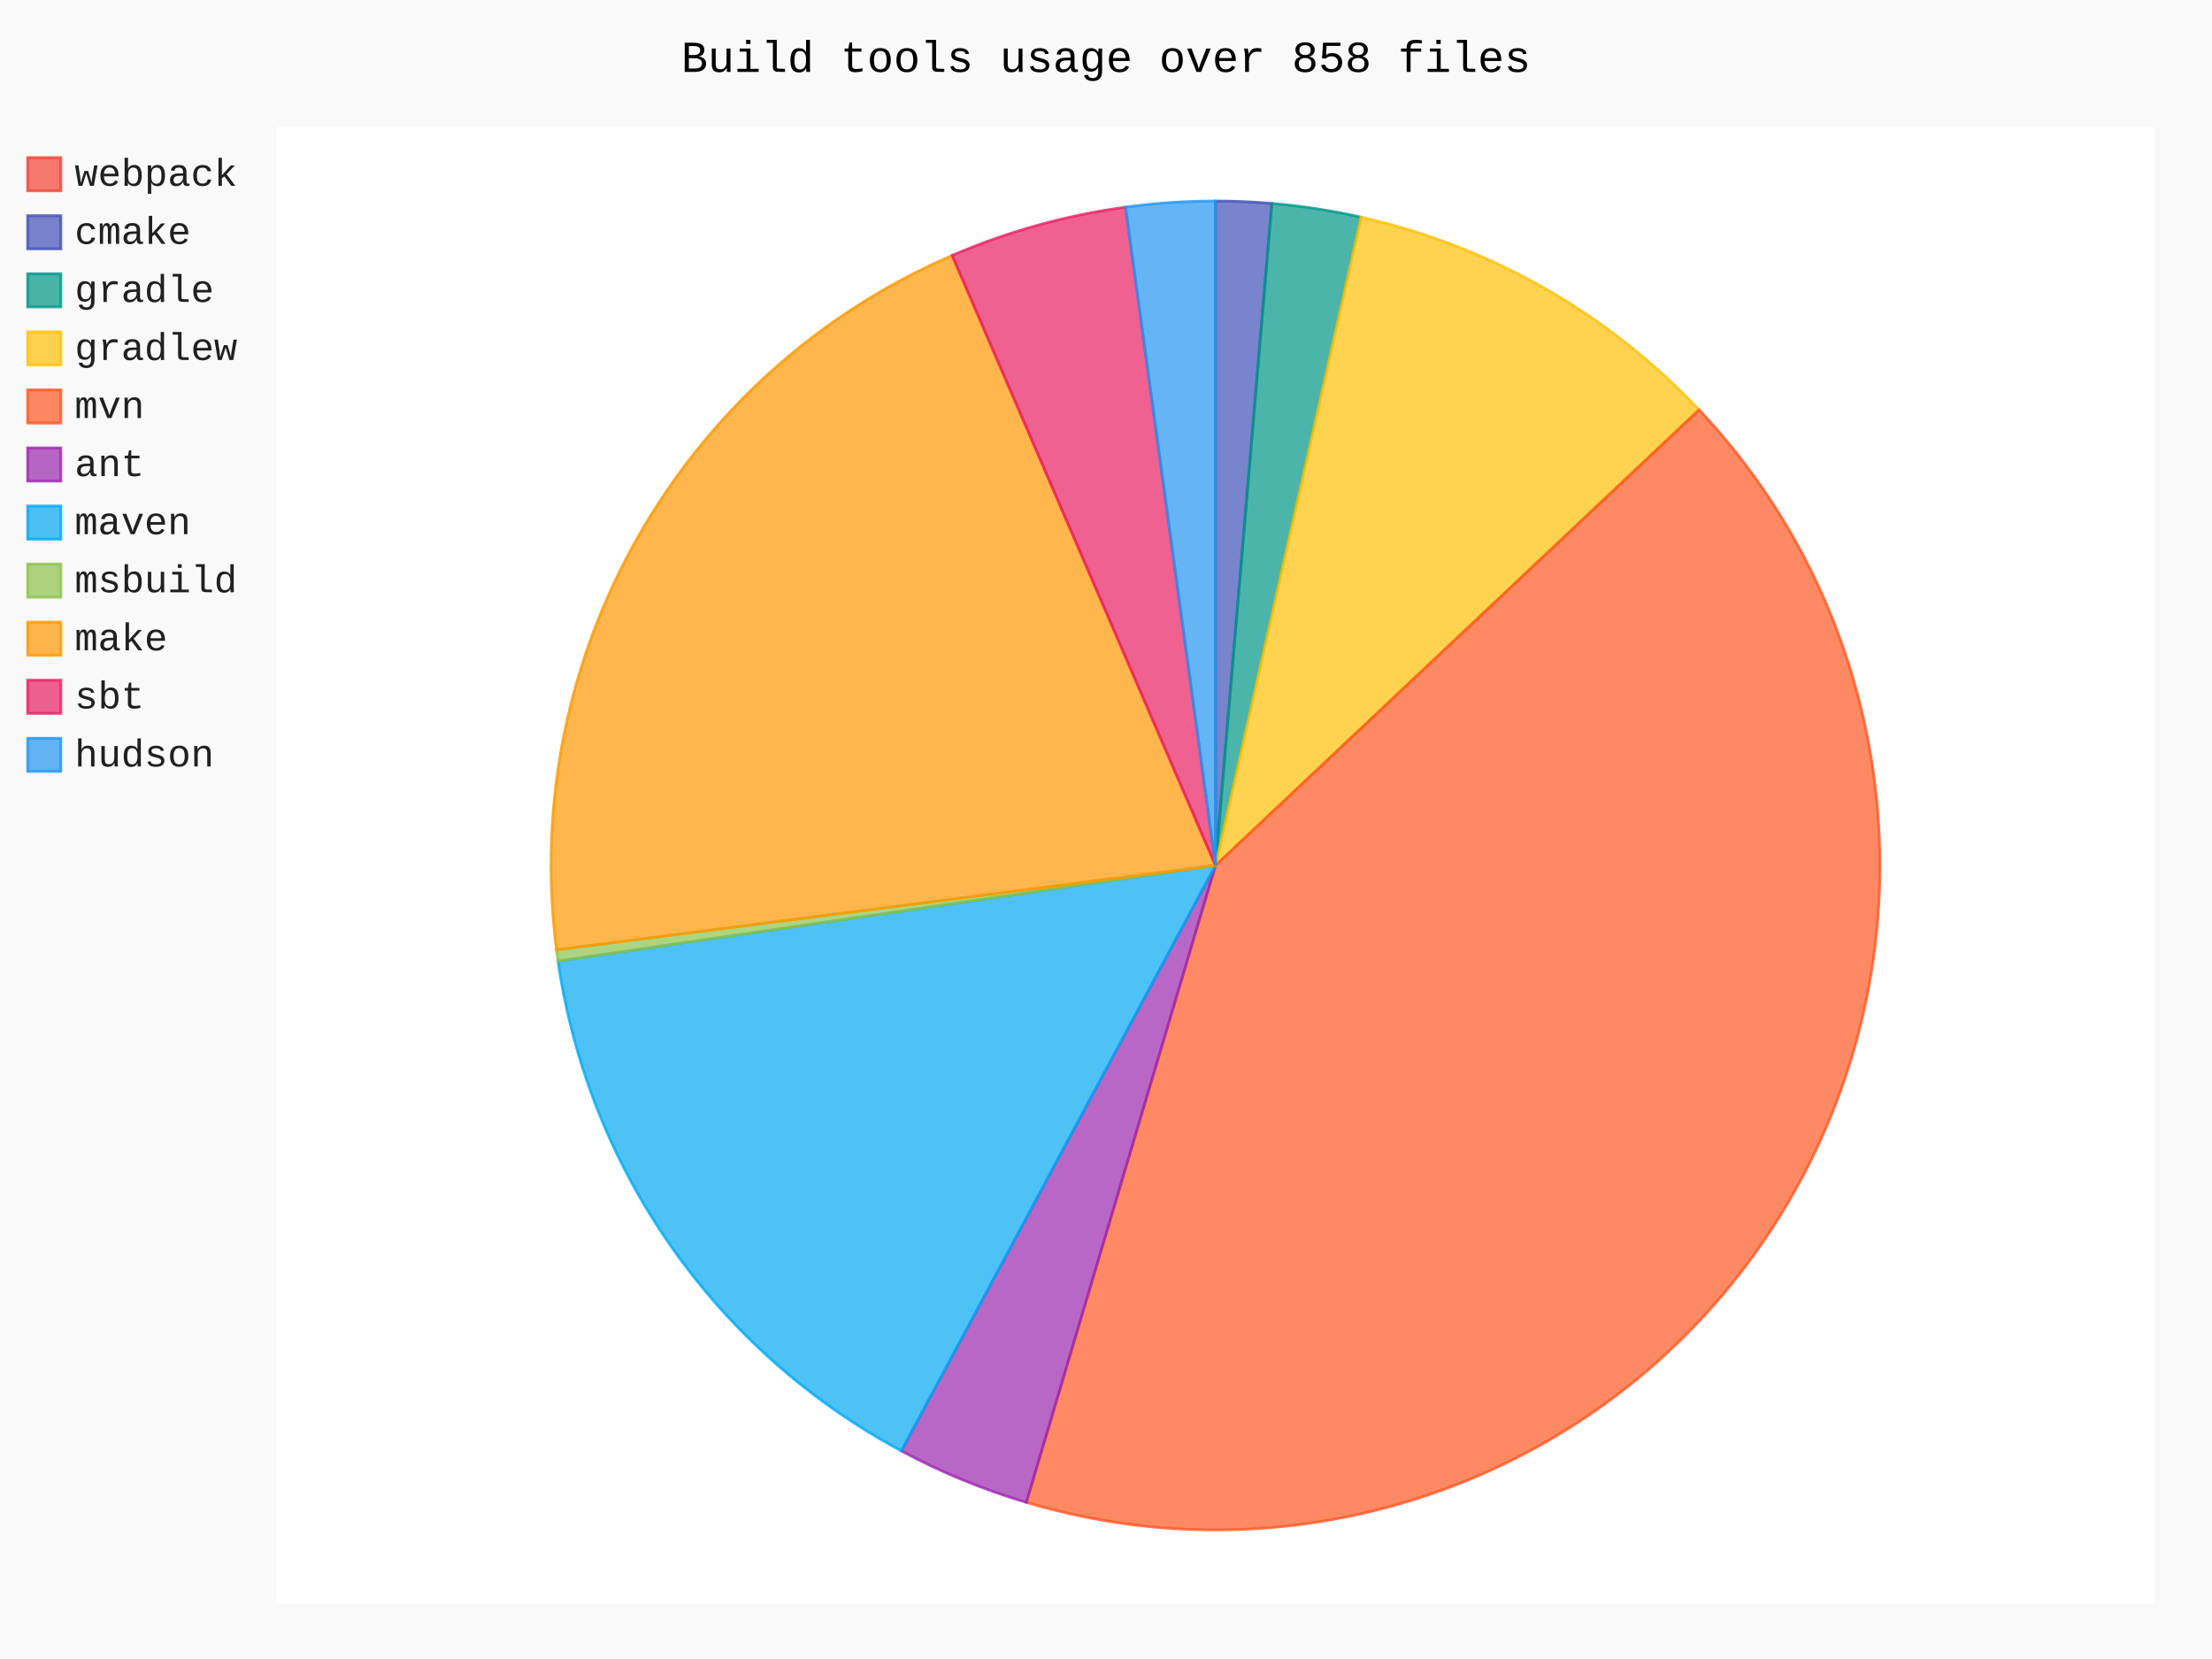
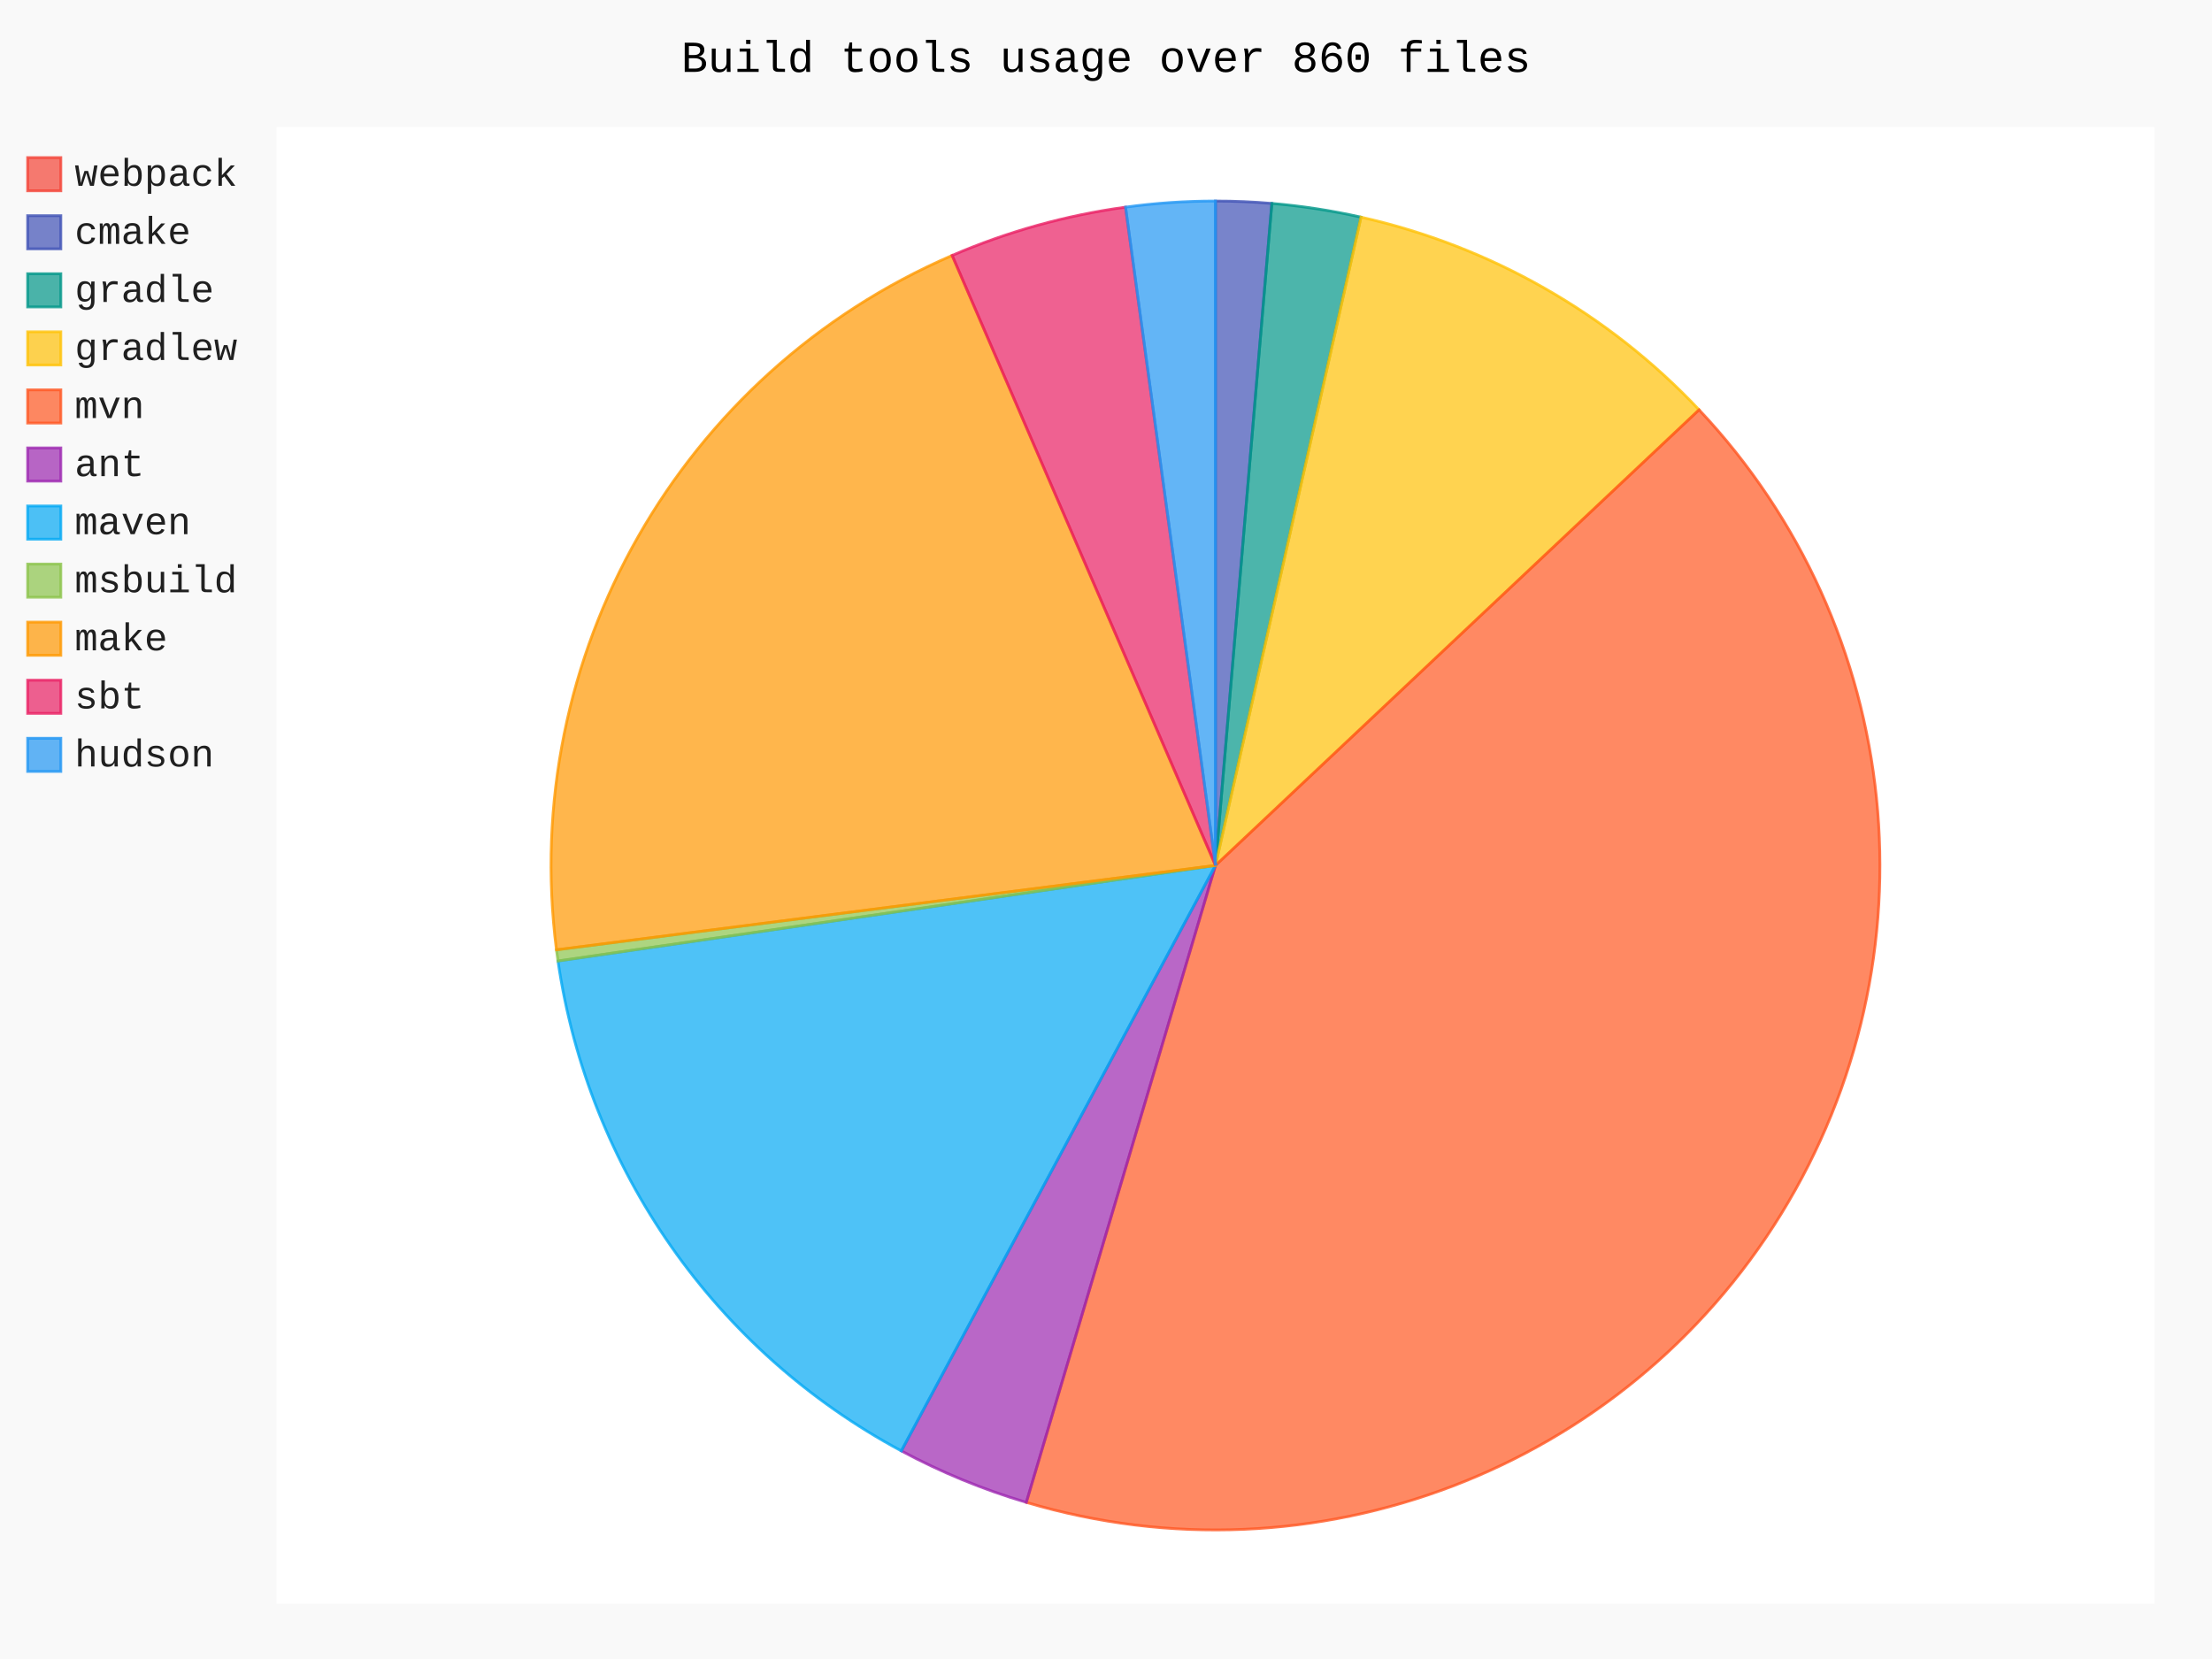
- <svg xmlns="http://www.w3.org/2000/svg" class="pygal-chart" id="chart-64713951-a08a-4783-b2d6-9784d740f7d4" viewBox="0 0 800 600">
+ <svg xmlns="http://www.w3.org/2000/svg" id="chart-058692b3-e398-44a3-a6c6-1c003e5b0dd9" class="pygal-chart" viewBox="0 0 800 600">
  <defs>
-     <style type="text/css">#chart-64713951-a08a-4783-b2d6-9784d740f7d4{-webkit-user-select:none;-webkit-font-smoothing:antialiased;font-family:Consolas,"Liberation Mono",Menlo,Courier,monospace}#chart-64713951-a08a-4783-b2d6-9784d740f7d4 .title{font-family:Consolas,"Liberation Mono",Menlo,Courier,monospace;font-size:16px}#chart-64713951-a08a-4783-b2d6-9784d740f7d4 .legends .legend text{font-family:Consolas,"Liberation Mono",Menlo,Courier,monospace;font-size:14px}#chart-64713951-a08a-4783-b2d6-9784d740f7d4 .axis text{font-family:Consolas,"Liberation Mono",Menlo,Courier,monospace;font-size:10px}#chart-64713951-a08a-4783-b2d6-9784d740f7d4 .axis text.major{font-family:Consolas,"Liberation Mono",Menlo,Courier,monospace;font-size:10px}#chart-64713951-a08a-4783-b2d6-9784d740f7d4 .text-overlay text.value{font-family:Consolas,"Liberation Mono",Menlo,Courier,monospace;font-size:16px}#chart-64713951-a08a-4783-b2d6-9784d740f7d4 .text-overlay text.label{font-family:Consolas,"Liberation Mono",Menlo,Courier,monospace;font-size:10px}#chart-64713951-a08a-4783-b2d6-9784d740f7d4 .tooltip{font-family:Consolas,"Liberation Mono",Menlo,Courier,monospace;font-size:14px}#chart-64713951-a08a-4783-b2d6-9784d740f7d4 text.no_data{font-family:Consolas,"Liberation Mono",Menlo,Courier,monospace;font-size:64px}
- #chart-64713951-a08a-4783-b2d6-9784d740f7d4{background-color:rgba(249,249,249,1)}#chart-64713951-a08a-4783-b2d6-9784d740f7d4 path,#chart-64713951-a08a-4783-b2d6-9784d740f7d4 line,#chart-64713951-a08a-4783-b2d6-9784d740f7d4 rect,#chart-64713951-a08a-4783-b2d6-9784d740f7d4 circle{-webkit-transition:150ms;-moz-transition:150ms;transition:150ms}#chart-64713951-a08a-4783-b2d6-9784d740f7d4 .graph &gt; .background{fill:rgba(249,249,249,1)}#chart-64713951-a08a-4783-b2d6-9784d740f7d4 .plot &gt; .background{fill:rgba(255,255,255,1)}#chart-64713951-a08a-4783-b2d6-9784d740f7d4 .graph{fill:rgba(0,0,0,.87)}#chart-64713951-a08a-4783-b2d6-9784d740f7d4 text.no_data{fill:rgba(0,0,0,1)}#chart-64713951-a08a-4783-b2d6-9784d740f7d4 .title{fill:rgba(0,0,0,1)}#chart-64713951-a08a-4783-b2d6-9784d740f7d4 .legends .legend text{fill:rgba(0,0,0,.87)}#chart-64713951-a08a-4783-b2d6-9784d740f7d4 .legends .legend:hover text{fill:rgba(0,0,0,1)}#chart-64713951-a08a-4783-b2d6-9784d740f7d4 .axis .line{stroke:rgba(0,0,0,1)}#chart-64713951-a08a-4783-b2d6-9784d740f7d4 .axis .guide.line{stroke:rgba(0,0,0,.54)}#chart-64713951-a08a-4783-b2d6-9784d740f7d4 .axis .major.line{stroke:rgba(0,0,0,.87)}#chart-64713951-a08a-4783-b2d6-9784d740f7d4 .axis text.major{fill:rgba(0,0,0,1)}#chart-64713951-a08a-4783-b2d6-9784d740f7d4 .axis.y .guides:hover .guide.line,#chart-64713951-a08a-4783-b2d6-9784d740f7d4 .line-graph .axis.x .guides:hover .guide.line,#chart-64713951-a08a-4783-b2d6-9784d740f7d4 .stackedline-graph .axis.x .guides:hover .guide.line,#chart-64713951-a08a-4783-b2d6-9784d740f7d4 .xy-graph .axis.x .guides:hover .guide.line{stroke:rgba(0,0,0,1)}#chart-64713951-a08a-4783-b2d6-9784d740f7d4 .axis .guides:hover text{fill:rgba(0,0,0,1)}#chart-64713951-a08a-4783-b2d6-9784d740f7d4 .reactive{fill-opacity:.7;stroke-opacity:.8}#chart-64713951-a08a-4783-b2d6-9784d740f7d4 .ci{stroke:rgba(0,0,0,.87)}#chart-64713951-a08a-4783-b2d6-9784d740f7d4 .reactive.active,#chart-64713951-a08a-4783-b2d6-9784d740f7d4 .active .reactive{fill-opacity:.8;stroke-opacity:.9;stroke-width:4}#chart-64713951-a08a-4783-b2d6-9784d740f7d4 .ci .reactive.active{stroke-width:1.5}#chart-64713951-a08a-4783-b2d6-9784d740f7d4 .series text{fill:rgba(0,0,0,1)}#chart-64713951-a08a-4783-b2d6-9784d740f7d4 .tooltip rect{fill:rgba(255,255,255,1);stroke:rgba(0,0,0,1);-webkit-transition:opacity 150ms;-moz-transition:opacity 150ms;transition:opacity 150ms}#chart-64713951-a08a-4783-b2d6-9784d740f7d4 .tooltip .label{fill:rgba(0,0,0,.87)}#chart-64713951-a08a-4783-b2d6-9784d740f7d4 .tooltip .label{fill:rgba(0,0,0,.87)}#chart-64713951-a08a-4783-b2d6-9784d740f7d4 .tooltip .legend{font-size:.8em;fill:rgba(0,0,0,.54)}#chart-64713951-a08a-4783-b2d6-9784d740f7d4 .tooltip .x_label{font-size:.6em;fill:rgba(0,0,0,1)}#chart-64713951-a08a-4783-b2d6-9784d740f7d4 .tooltip .xlink{font-size:.5em;text-decoration:underline}#chart-64713951-a08a-4783-b2d6-9784d740f7d4 .tooltip .value{font-size:1.5em}#chart-64713951-a08a-4783-b2d6-9784d740f7d4 .bound{font-size:.5em}#chart-64713951-a08a-4783-b2d6-9784d740f7d4 .max-value{font-size:.75em;fill:rgba(0,0,0,.54)}#chart-64713951-a08a-4783-b2d6-9784d740f7d4 .map-element{fill:rgba(255,255,255,1);stroke:rgba(0,0,0,.54) !important}#chart-64713951-a08a-4783-b2d6-9784d740f7d4 .map-element .reactive{fill-opacity:inherit;stroke-opacity:inherit}#chart-64713951-a08a-4783-b2d6-9784d740f7d4 .color-0,#chart-64713951-a08a-4783-b2d6-9784d740f7d4 .color-0 a:visited{stroke:#F44336;fill:#F44336}#chart-64713951-a08a-4783-b2d6-9784d740f7d4 .color-1,#chart-64713951-a08a-4783-b2d6-9784d740f7d4 .color-1 a:visited{stroke:#3F51B5;fill:#3F51B5}#chart-64713951-a08a-4783-b2d6-9784d740f7d4 .color-2,#chart-64713951-a08a-4783-b2d6-9784d740f7d4 .color-2 a:visited{stroke:#009688;fill:#009688}#chart-64713951-a08a-4783-b2d6-9784d740f7d4 .color-3,#chart-64713951-a08a-4783-b2d6-9784d740f7d4 .color-3 a:visited{stroke:#FFC107;fill:#FFC107}#chart-64713951-a08a-4783-b2d6-9784d740f7d4 .color-4,#chart-64713951-a08a-4783-b2d6-9784d740f7d4 .color-4 a:visited{stroke:#FF5722;fill:#FF5722}#chart-64713951-a08a-4783-b2d6-9784d740f7d4 .color-5,#chart-64713951-a08a-4783-b2d6-9784d740f7d4 .color-5 a:visited{stroke:#9C27B0;fill:#9C27B0}#chart-64713951-a08a-4783-b2d6-9784d740f7d4 .color-6,#chart-64713951-a08a-4783-b2d6-9784d740f7d4 .color-6 a:visited{stroke:#03A9F4;fill:#03A9F4}#chart-64713951-a08a-4783-b2d6-9784d740f7d4 .color-7,#chart-64713951-a08a-4783-b2d6-9784d740f7d4 .color-7 a:visited{stroke:#8BC34A;fill:#8BC34A}#chart-64713951-a08a-4783-b2d6-9784d740f7d4 .color-8,#chart-64713951-a08a-4783-b2d6-9784d740f7d4 .color-8 a:visited{stroke:#FF9800;fill:#FF9800}#chart-64713951-a08a-4783-b2d6-9784d740f7d4 .color-9,#chart-64713951-a08a-4783-b2d6-9784d740f7d4 .color-9 a:visited{stroke:#E91E63;fill:#E91E63}#chart-64713951-a08a-4783-b2d6-9784d740f7d4 .color-10,#chart-64713951-a08a-4783-b2d6-9784d740f7d4 .color-10 a:visited{stroke:#2196F3;fill:#2196F3}#chart-64713951-a08a-4783-b2d6-9784d740f7d4 .text-overlay .color-0 text{fill:black}#chart-64713951-a08a-4783-b2d6-9784d740f7d4 .text-overlay .color-1 text{fill:black}#chart-64713951-a08a-4783-b2d6-9784d740f7d4 .text-overlay .color-2 text{fill:black}#chart-64713951-a08a-4783-b2d6-9784d740f7d4 .text-overlay .color-3 text{fill:black}#chart-64713951-a08a-4783-b2d6-9784d740f7d4 .text-overlay .color-4 text{fill:black}#chart-64713951-a08a-4783-b2d6-9784d740f7d4 .text-overlay .color-5 text{fill:black}#chart-64713951-a08a-4783-b2d6-9784d740f7d4 .text-overlay .color-6 text{fill:black}#chart-64713951-a08a-4783-b2d6-9784d740f7d4 .text-overlay .color-7 text{fill:black}#chart-64713951-a08a-4783-b2d6-9784d740f7d4 .text-overlay .color-8 text{fill:black}#chart-64713951-a08a-4783-b2d6-9784d740f7d4 .text-overlay .color-9 text{fill:black}#chart-64713951-a08a-4783-b2d6-9784d740f7d4 .text-overlay .color-10 text{fill:black}
- #chart-64713951-a08a-4783-b2d6-9784d740f7d4 text.no_data{text-anchor:middle}#chart-64713951-a08a-4783-b2d6-9784d740f7d4 .guide.line{fill:none}#chart-64713951-a08a-4783-b2d6-9784d740f7d4 .centered{text-anchor:middle}#chart-64713951-a08a-4783-b2d6-9784d740f7d4 .title{text-anchor:middle}#chart-64713951-a08a-4783-b2d6-9784d740f7d4 .legends .legend text{fill-opacity:1}#chart-64713951-a08a-4783-b2d6-9784d740f7d4 .axis.x text{text-anchor:middle}#chart-64713951-a08a-4783-b2d6-9784d740f7d4 .axis.x:not(.web) text[transform]{text-anchor:start}#chart-64713951-a08a-4783-b2d6-9784d740f7d4 .axis.x:not(.web) text[transform].backwards{text-anchor:end}#chart-64713951-a08a-4783-b2d6-9784d740f7d4 .axis.y text{text-anchor:end}#chart-64713951-a08a-4783-b2d6-9784d740f7d4 .axis.y text[transform].backwards{text-anchor:start}#chart-64713951-a08a-4783-b2d6-9784d740f7d4 .axis.y2 text{text-anchor:start}#chart-64713951-a08a-4783-b2d6-9784d740f7d4 .axis.y2 text[transform].backwards{text-anchor:end}#chart-64713951-a08a-4783-b2d6-9784d740f7d4 .axis .guide.line{stroke-dasharray:4,4}#chart-64713951-a08a-4783-b2d6-9784d740f7d4 .axis .major.guide.line{stroke-dasharray:6,6}#chart-64713951-a08a-4783-b2d6-9784d740f7d4 .horizontal .axis.y .guide.line,#chart-64713951-a08a-4783-b2d6-9784d740f7d4 .horizontal .axis.y2 .guide.line,#chart-64713951-a08a-4783-b2d6-9784d740f7d4 .vertical .axis.x .guide.line{opacity:0}#chart-64713951-a08a-4783-b2d6-9784d740f7d4 .horizontal .axis.always_show .guide.line,#chart-64713951-a08a-4783-b2d6-9784d740f7d4 .vertical .axis.always_show .guide.line{opacity:1 !important}#chart-64713951-a08a-4783-b2d6-9784d740f7d4 .axis.y .guides:hover .guide.line,#chart-64713951-a08a-4783-b2d6-9784d740f7d4 .axis.y2 .guides:hover .guide.line,#chart-64713951-a08a-4783-b2d6-9784d740f7d4 .axis.x .guides:hover .guide.line{opacity:1}#chart-64713951-a08a-4783-b2d6-9784d740f7d4 .axis .guides:hover text{opacity:1}#chart-64713951-a08a-4783-b2d6-9784d740f7d4 .nofill{fill:none}#chart-64713951-a08a-4783-b2d6-9784d740f7d4 .subtle-fill{fill-opacity:.2}#chart-64713951-a08a-4783-b2d6-9784d740f7d4 .dot{stroke-width:1px;fill-opacity:1}#chart-64713951-a08a-4783-b2d6-9784d740f7d4 .dot.active{stroke-width:5px}#chart-64713951-a08a-4783-b2d6-9784d740f7d4 .dot.negative{fill:transparent}#chart-64713951-a08a-4783-b2d6-9784d740f7d4 text,#chart-64713951-a08a-4783-b2d6-9784d740f7d4 tspan{stroke:none !important}#chart-64713951-a08a-4783-b2d6-9784d740f7d4 .series text.active{opacity:1}#chart-64713951-a08a-4783-b2d6-9784d740f7d4 .tooltip rect{fill-opacity:.95;stroke-width:.5}#chart-64713951-a08a-4783-b2d6-9784d740f7d4 .tooltip text{fill-opacity:1}#chart-64713951-a08a-4783-b2d6-9784d740f7d4 .showable{visibility:hidden}#chart-64713951-a08a-4783-b2d6-9784d740f7d4 .showable.shown{visibility:visible}#chart-64713951-a08a-4783-b2d6-9784d740f7d4 .gauge-background{fill:rgba(229,229,229,1);stroke:none}#chart-64713951-a08a-4783-b2d6-9784d740f7d4 .bg-lines{stroke:rgba(249,249,249,1);stroke-width:2px}</style>
+     <style type="text/css">#chart-058692b3-e398-44a3-a6c6-1c003e5b0dd9{-webkit-user-select:none;-webkit-font-smoothing:antialiased;font-family:Consolas,"Liberation Mono",Menlo,Courier,monospace}#chart-058692b3-e398-44a3-a6c6-1c003e5b0dd9 .title{font-family:Consolas,"Liberation Mono",Menlo,Courier,monospace;font-size:16px}#chart-058692b3-e398-44a3-a6c6-1c003e5b0dd9 .legends .legend text{font-family:Consolas,"Liberation Mono",Menlo,Courier,monospace;font-size:14px}#chart-058692b3-e398-44a3-a6c6-1c003e5b0dd9 .axis text{font-family:Consolas,"Liberation Mono",Menlo,Courier,monospace;font-size:10px}#chart-058692b3-e398-44a3-a6c6-1c003e5b0dd9 .axis text.major{font-family:Consolas,"Liberation Mono",Menlo,Courier,monospace;font-size:10px}#chart-058692b3-e398-44a3-a6c6-1c003e5b0dd9 .text-overlay text.value{font-family:Consolas,"Liberation Mono",Menlo,Courier,monospace;font-size:16px}#chart-058692b3-e398-44a3-a6c6-1c003e5b0dd9 .text-overlay text.label{font-family:Consolas,"Liberation Mono",Menlo,Courier,monospace;font-size:10px}#chart-058692b3-e398-44a3-a6c6-1c003e5b0dd9 .tooltip{font-family:Consolas,"Liberation Mono",Menlo,Courier,monospace;font-size:14px}#chart-058692b3-e398-44a3-a6c6-1c003e5b0dd9 text.no_data{font-family:Consolas,"Liberation Mono",Menlo,Courier,monospace;font-size:64px}
+ #chart-058692b3-e398-44a3-a6c6-1c003e5b0dd9{background-color:rgba(249,249,249,1)}#chart-058692b3-e398-44a3-a6c6-1c003e5b0dd9 path,#chart-058692b3-e398-44a3-a6c6-1c003e5b0dd9 line,#chart-058692b3-e398-44a3-a6c6-1c003e5b0dd9 rect,#chart-058692b3-e398-44a3-a6c6-1c003e5b0dd9 circle{-webkit-transition:150ms;-moz-transition:150ms;transition:150ms}#chart-058692b3-e398-44a3-a6c6-1c003e5b0dd9 .graph &gt; .background{fill:rgba(249,249,249,1)}#chart-058692b3-e398-44a3-a6c6-1c003e5b0dd9 .plot &gt; .background{fill:rgba(255,255,255,1)}#chart-058692b3-e398-44a3-a6c6-1c003e5b0dd9 .graph{fill:rgba(0,0,0,.87)}#chart-058692b3-e398-44a3-a6c6-1c003e5b0dd9 text.no_data{fill:rgba(0,0,0,1)}#chart-058692b3-e398-44a3-a6c6-1c003e5b0dd9 .title{fill:rgba(0,0,0,1)}#chart-058692b3-e398-44a3-a6c6-1c003e5b0dd9 .legends .legend text{fill:rgba(0,0,0,.87)}#chart-058692b3-e398-44a3-a6c6-1c003e5b0dd9 .legends .legend:hover text{fill:rgba(0,0,0,1)}#chart-058692b3-e398-44a3-a6c6-1c003e5b0dd9 .axis .line{stroke:rgba(0,0,0,1)}#chart-058692b3-e398-44a3-a6c6-1c003e5b0dd9 .axis .guide.line{stroke:rgba(0,0,0,.54)}#chart-058692b3-e398-44a3-a6c6-1c003e5b0dd9 .axis .major.line{stroke:rgba(0,0,0,.87)}#chart-058692b3-e398-44a3-a6c6-1c003e5b0dd9 .axis text.major{fill:rgba(0,0,0,1)}#chart-058692b3-e398-44a3-a6c6-1c003e5b0dd9 .axis.y .guides:hover .guide.line,#chart-058692b3-e398-44a3-a6c6-1c003e5b0dd9 .line-graph .axis.x .guides:hover .guide.line,#chart-058692b3-e398-44a3-a6c6-1c003e5b0dd9 .stackedline-graph .axis.x .guides:hover .guide.line,#chart-058692b3-e398-44a3-a6c6-1c003e5b0dd9 .xy-graph .axis.x .guides:hover .guide.line{stroke:rgba(0,0,0,1)}#chart-058692b3-e398-44a3-a6c6-1c003e5b0dd9 .axis .guides:hover text{fill:rgba(0,0,0,1)}#chart-058692b3-e398-44a3-a6c6-1c003e5b0dd9 .reactive{fill-opacity:.7;stroke-opacity:.8}#chart-058692b3-e398-44a3-a6c6-1c003e5b0dd9 .ci{stroke:rgba(0,0,0,.87)}#chart-058692b3-e398-44a3-a6c6-1c003e5b0dd9 .reactive.active,#chart-058692b3-e398-44a3-a6c6-1c003e5b0dd9 .active .reactive{fill-opacity:.8;stroke-opacity:.9;stroke-width:4}#chart-058692b3-e398-44a3-a6c6-1c003e5b0dd9 .ci .reactive.active{stroke-width:1.5}#chart-058692b3-e398-44a3-a6c6-1c003e5b0dd9 .series text{fill:rgba(0,0,0,1)}#chart-058692b3-e398-44a3-a6c6-1c003e5b0dd9 .tooltip rect{fill:rgba(255,255,255,1);stroke:rgba(0,0,0,1);-webkit-transition:opacity 150ms;-moz-transition:opacity 150ms;transition:opacity 150ms}#chart-058692b3-e398-44a3-a6c6-1c003e5b0dd9 .tooltip .label{fill:rgba(0,0,0,.87)}#chart-058692b3-e398-44a3-a6c6-1c003e5b0dd9 .tooltip .label{fill:rgba(0,0,0,.87)}#chart-058692b3-e398-44a3-a6c6-1c003e5b0dd9 .tooltip .legend{font-size:.8em;fill:rgba(0,0,0,.54)}#chart-058692b3-e398-44a3-a6c6-1c003e5b0dd9 .tooltip .x_label{font-size:.6em;fill:rgba(0,0,0,1)}#chart-058692b3-e398-44a3-a6c6-1c003e5b0dd9 .tooltip .xlink{font-size:.5em;text-decoration:underline}#chart-058692b3-e398-44a3-a6c6-1c003e5b0dd9 .tooltip .value{font-size:1.5em}#chart-058692b3-e398-44a3-a6c6-1c003e5b0dd9 .bound{font-size:.5em}#chart-058692b3-e398-44a3-a6c6-1c003e5b0dd9 .max-value{font-size:.75em;fill:rgba(0,0,0,.54)}#chart-058692b3-e398-44a3-a6c6-1c003e5b0dd9 .map-element{fill:rgba(255,255,255,1);stroke:rgba(0,0,0,.54) !important}#chart-058692b3-e398-44a3-a6c6-1c003e5b0dd9 .map-element .reactive{fill-opacity:inherit;stroke-opacity:inherit}#chart-058692b3-e398-44a3-a6c6-1c003e5b0dd9 .color-0,#chart-058692b3-e398-44a3-a6c6-1c003e5b0dd9 .color-0 a:visited{stroke:#F44336;fill:#F44336}#chart-058692b3-e398-44a3-a6c6-1c003e5b0dd9 .color-1,#chart-058692b3-e398-44a3-a6c6-1c003e5b0dd9 .color-1 a:visited{stroke:#3F51B5;fill:#3F51B5}#chart-058692b3-e398-44a3-a6c6-1c003e5b0dd9 .color-2,#chart-058692b3-e398-44a3-a6c6-1c003e5b0dd9 .color-2 a:visited{stroke:#009688;fill:#009688}#chart-058692b3-e398-44a3-a6c6-1c003e5b0dd9 .color-3,#chart-058692b3-e398-44a3-a6c6-1c003e5b0dd9 .color-3 a:visited{stroke:#FFC107;fill:#FFC107}#chart-058692b3-e398-44a3-a6c6-1c003e5b0dd9 .color-4,#chart-058692b3-e398-44a3-a6c6-1c003e5b0dd9 .color-4 a:visited{stroke:#FF5722;fill:#FF5722}#chart-058692b3-e398-44a3-a6c6-1c003e5b0dd9 .color-5,#chart-058692b3-e398-44a3-a6c6-1c003e5b0dd9 .color-5 a:visited{stroke:#9C27B0;fill:#9C27B0}#chart-058692b3-e398-44a3-a6c6-1c003e5b0dd9 .color-6,#chart-058692b3-e398-44a3-a6c6-1c003e5b0dd9 .color-6 a:visited{stroke:#03A9F4;fill:#03A9F4}#chart-058692b3-e398-44a3-a6c6-1c003e5b0dd9 .color-7,#chart-058692b3-e398-44a3-a6c6-1c003e5b0dd9 .color-7 a:visited{stroke:#8BC34A;fill:#8BC34A}#chart-058692b3-e398-44a3-a6c6-1c003e5b0dd9 .color-8,#chart-058692b3-e398-44a3-a6c6-1c003e5b0dd9 .color-8 a:visited{stroke:#FF9800;fill:#FF9800}#chart-058692b3-e398-44a3-a6c6-1c003e5b0dd9 .color-9,#chart-058692b3-e398-44a3-a6c6-1c003e5b0dd9 .color-9 a:visited{stroke:#E91E63;fill:#E91E63}#chart-058692b3-e398-44a3-a6c6-1c003e5b0dd9 .color-10,#chart-058692b3-e398-44a3-a6c6-1c003e5b0dd9 .color-10 a:visited{stroke:#2196F3;fill:#2196F3}#chart-058692b3-e398-44a3-a6c6-1c003e5b0dd9 .text-overlay .color-0 text{fill:black}#chart-058692b3-e398-44a3-a6c6-1c003e5b0dd9 .text-overlay .color-1 text{fill:black}#chart-058692b3-e398-44a3-a6c6-1c003e5b0dd9 .text-overlay .color-2 text{fill:black}#chart-058692b3-e398-44a3-a6c6-1c003e5b0dd9 .text-overlay .color-3 text{fill:black}#chart-058692b3-e398-44a3-a6c6-1c003e5b0dd9 .text-overlay .color-4 text{fill:black}#chart-058692b3-e398-44a3-a6c6-1c003e5b0dd9 .text-overlay .color-5 text{fill:black}#chart-058692b3-e398-44a3-a6c6-1c003e5b0dd9 .text-overlay .color-6 text{fill:black}#chart-058692b3-e398-44a3-a6c6-1c003e5b0dd9 .text-overlay .color-7 text{fill:black}#chart-058692b3-e398-44a3-a6c6-1c003e5b0dd9 .text-overlay .color-8 text{fill:black}#chart-058692b3-e398-44a3-a6c6-1c003e5b0dd9 .text-overlay .color-9 text{fill:black}#chart-058692b3-e398-44a3-a6c6-1c003e5b0dd9 .text-overlay .color-10 text{fill:black}
+ #chart-058692b3-e398-44a3-a6c6-1c003e5b0dd9 text.no_data{text-anchor:middle}#chart-058692b3-e398-44a3-a6c6-1c003e5b0dd9 .guide.line{fill:none}#chart-058692b3-e398-44a3-a6c6-1c003e5b0dd9 .centered{text-anchor:middle}#chart-058692b3-e398-44a3-a6c6-1c003e5b0dd9 .title{text-anchor:middle}#chart-058692b3-e398-44a3-a6c6-1c003e5b0dd9 .legends .legend text{fill-opacity:1}#chart-058692b3-e398-44a3-a6c6-1c003e5b0dd9 .axis.x text{text-anchor:middle}#chart-058692b3-e398-44a3-a6c6-1c003e5b0dd9 .axis.x:not(.web) text[transform]{text-anchor:start}#chart-058692b3-e398-44a3-a6c6-1c003e5b0dd9 .axis.x:not(.web) text[transform].backwards{text-anchor:end}#chart-058692b3-e398-44a3-a6c6-1c003e5b0dd9 .axis.y text{text-anchor:end}#chart-058692b3-e398-44a3-a6c6-1c003e5b0dd9 .axis.y text[transform].backwards{text-anchor:start}#chart-058692b3-e398-44a3-a6c6-1c003e5b0dd9 .axis.y2 text{text-anchor:start}#chart-058692b3-e398-44a3-a6c6-1c003e5b0dd9 .axis.y2 text[transform].backwards{text-anchor:end}#chart-058692b3-e398-44a3-a6c6-1c003e5b0dd9 .axis .guide.line{stroke-dasharray:4,4}#chart-058692b3-e398-44a3-a6c6-1c003e5b0dd9 .axis .major.guide.line{stroke-dasharray:6,6}#chart-058692b3-e398-44a3-a6c6-1c003e5b0dd9 .horizontal .axis.y .guide.line,#chart-058692b3-e398-44a3-a6c6-1c003e5b0dd9 .horizontal .axis.y2 .guide.line,#chart-058692b3-e398-44a3-a6c6-1c003e5b0dd9 .vertical .axis.x .guide.line{opacity:0}#chart-058692b3-e398-44a3-a6c6-1c003e5b0dd9 .horizontal .axis.always_show .guide.line,#chart-058692b3-e398-44a3-a6c6-1c003e5b0dd9 .vertical .axis.always_show .guide.line{opacity:1 !important}#chart-058692b3-e398-44a3-a6c6-1c003e5b0dd9 .axis.y .guides:hover .guide.line,#chart-058692b3-e398-44a3-a6c6-1c003e5b0dd9 .axis.y2 .guides:hover .guide.line,#chart-058692b3-e398-44a3-a6c6-1c003e5b0dd9 .axis.x .guides:hover .guide.line{opacity:1}#chart-058692b3-e398-44a3-a6c6-1c003e5b0dd9 .axis .guides:hover text{opacity:1}#chart-058692b3-e398-44a3-a6c6-1c003e5b0dd9 .nofill{fill:none}#chart-058692b3-e398-44a3-a6c6-1c003e5b0dd9 .subtle-fill{fill-opacity:.2}#chart-058692b3-e398-44a3-a6c6-1c003e5b0dd9 .dot{stroke-width:1px;fill-opacity:1}#chart-058692b3-e398-44a3-a6c6-1c003e5b0dd9 .dot.active{stroke-width:5px}#chart-058692b3-e398-44a3-a6c6-1c003e5b0dd9 .dot.negative{fill:transparent}#chart-058692b3-e398-44a3-a6c6-1c003e5b0dd9 text,#chart-058692b3-e398-44a3-a6c6-1c003e5b0dd9 tspan{stroke:none !important}#chart-058692b3-e398-44a3-a6c6-1c003e5b0dd9 .series text.active{opacity:1}#chart-058692b3-e398-44a3-a6c6-1c003e5b0dd9 .tooltip rect{fill-opacity:.95;stroke-width:.5}#chart-058692b3-e398-44a3-a6c6-1c003e5b0dd9 .tooltip text{fill-opacity:1}#chart-058692b3-e398-44a3-a6c6-1c003e5b0dd9 .showable{visibility:hidden}#chart-058692b3-e398-44a3-a6c6-1c003e5b0dd9 .showable.shown{visibility:visible}#chart-058692b3-e398-44a3-a6c6-1c003e5b0dd9 .gauge-background{fill:rgba(229,229,229,1);stroke:none}#chart-058692b3-e398-44a3-a6c6-1c003e5b0dd9 .bg-lines{stroke:rgba(249,249,249,1);stroke-width:2px}</style>
  </defs>
  <g class="graph pie-graph vertical">
    <rect class="background" height="600" width="800" x="0" y="0" />
    <g class="plot" transform="translate(100, 46)">
      <rect class="background" height="534" width="679.2" x="0" y="0" />
      <g class="series serie-0 color-0">
        <g class="slices">
          <g class="slice" />
        </g>
      </g>
      <g class="series serie-1 color-1">
        <g class="slices">
          <g class="slice">
            <path class="slice reactive tooltip-trigger" d="M339.6 26.7 A240.3 240.3 0 0 1 359.979 27.566 L339.6 267 A0 0 0 0 0 339.6 267 z" />
          </g>
        </g>
      </g>
      <g class="series serie-2 color-2">
        <g class="slices">
          <g class="slice">
            <path class="slice reactive tooltip-trigger" d="M359.979 27.566 A240.3 240.3 0 0 1 392.219 32.532 L339.6 267 A0 0 0 0 0 339.6 267 z" />
          </g>
        </g>
      </g>
      <g class="series serie-3 color-3">
        <g class="slices">
          <g class="slice">
            <path class="slice reactive tooltip-trigger" d="M392.219 32.532 A240.3 240.3 0 0 1 514.492 102.206 L339.6 267 A0 0 0 0 0 339.6 267 z" />
          </g>
        </g>
      </g>
      <g class="series serie-4 color-4">
        <g class="slices">
          <g class="slice">
            <path class="slice reactive tooltip-trigger" d="M514.492 102.206 A240.3 240.3 0 0 1 271.188 497.356 L339.6 267 A0 0 0 0 0 339.6 267 z" />
          </g>
        </g>
      </g>
      <g class="series serie-5 color-5">
        <g class="slices">
          <g class="slice">
            <path class="slice reactive tooltip-trigger" d="M271.188 497.356 A240.3 240.3 0 0 1 225.986 478.745 L339.6 267 A0 0 0 0 0 339.6 267 z" />
          </g>
        </g>
      </g>
      <g class="series serie-6 color-6">
        <g class="slices">
          <g class="slice">
            <path class="slice reactive tooltip-trigger" d="M225.986 478.745 A240.3 240.3 0 0 1 101.799 301.565 L339.6 267 A0 0 0 0 0 339.6 267 z" />
          </g>
        </g>
      </g>
      <g class="series serie-7 color-7">
        <g class="slices">
          <g class="slice">
            <path class="slice reactive tooltip-trigger" d="M101.799 301.565 A240.3 240.3 0 0 1 101.246 297.522 L339.6 267 A0 0 0 0 0 339.6 267 z" />
          </g>
        </g>
      </g>
      <g class="series serie-8 color-8">
        <g class="slices">
          <g class="slice">
            <path class="slice reactive tooltip-trigger" d="M101.246 297.522 A240.3 240.3 0 0 1 244.353 46.383 L339.6 267 A0 0 0 0 0 339.6 267 z" />
          </g>
        </g>
      </g>
      <g class="series serie-9 color-9">
        <g class="slices">
          <g class="slice">
            <path class="slice reactive tooltip-trigger" d="M244.353 46.383 A240.3 240.3 0 0 1 307.055 28.914 L339.6 267 A0 0 0 0 0 339.6 267 z" />
          </g>
        </g>
      </g>
      <g class="series serie-10 color-10">
        <g class="slices">
          <g class="slice">
            <path class="slice reactive tooltip-trigger" d="M307.055 28.914 A240.3 240.3 0 0 1 339.6 26.7 L339.6 267 A0 0 0 0 0 339.6 267 z" />
          </g>
        </g>
      </g>
    </g>
    <g class="titles">
-       <text class="title plot_title" x="400.0" y="26">Build tools usage over 858 files</text>
+       <text class="title plot_title" x="400.0" y="26">Build tools usage over 860 files</text>
    </g>
    <g class="plot overlay" transform="translate(100, 46)">
      <g class="series serie-0 color-0" />
      <g class="series serie-1 color-1" />
      <g class="series serie-2 color-2" />
      <g class="series serie-3 color-3" />
      <g class="series serie-4 color-4" />
      <g class="series serie-5 color-5" />
      <g class="series serie-6 color-6" />
      <g class="series serie-7 color-7" />
      <g class="series serie-8 color-8" />
      <g class="series serie-9 color-9" />
      <g class="series serie-10 color-10" />
    </g>
    <g class="plot text-overlay" transform="translate(100, 46)">
      <g class="series serie-0 color-0" />
      <g class="series serie-1 color-1" />
      <g class="series serie-2 color-2" />
      <g class="series serie-3 color-3" />
      <g class="series serie-4 color-4" />
      <g class="series serie-5 color-5" />
      <g class="series serie-6 color-6" />
      <g class="series serie-7 color-7" />
      <g class="series serie-8 color-8" />
      <g class="series serie-9 color-9" />
      <g class="series serie-10 color-10" />
    </g>
    <g class="plot tooltip-overlay" transform="translate(100, 46)">
      <g class="tooltip" style="opacity: 0" transform="translate(0 0)">
        <rect class="tooltip-box" height="0" rx="0" ry="0" width="0" />
        <g class="text" />
      </g>
    </g>
    <g class="legends" transform="translate(10, 56)">
      <g class="legend reactive activate-serie" id="activate-serie-0">
        <rect class="color-0 reactive" height="12" width="12" x="0.0" y="1.0" />
        <text x="17.0" y="11.2">webpack</text>
      </g>
      <g class="legend reactive activate-serie" id="activate-serie-1">
        <rect class="color-1 reactive" height="12" width="12" x="0.0" y="22.0" />
        <text x="17.0" y="32.2">cmake</text>
      </g>
      <g class="legend reactive activate-serie" id="activate-serie-2">
        <rect class="color-2 reactive" height="12" width="12" x="0.0" y="43.0" />
        <text x="17.0" y="53.2">gradle</text>
      </g>
      <g class="legend reactive activate-serie" id="activate-serie-3">
        <rect class="color-3 reactive" height="12" width="12" x="0.0" y="64.0" />
        <text x="17.0" y="74.2">gradlew</text>
      </g>
      <g class="legend reactive activate-serie" id="activate-serie-4">
        <rect class="color-4 reactive" height="12" width="12" x="0.0" y="85.0" />
        <text x="17.0" y="95.2">mvn</text>
      </g>
      <g class="legend reactive activate-serie" id="activate-serie-5">
        <rect class="color-5 reactive" height="12" width="12" x="0.0" y="106.0" />
        <text x="17.0" y="116.2">ant</text>
      </g>
      <g class="legend reactive activate-serie" id="activate-serie-6">
        <rect class="color-6 reactive" height="12" width="12" x="0.0" y="127.0" />
        <text x="17.0" y="137.2">maven</text>
      </g>
      <g class="legend reactive activate-serie" id="activate-serie-7">
        <rect class="color-7 reactive" height="12" width="12" x="0.0" y="148.0" />
        <text x="17.0" y="158.2">msbuild</text>
      </g>
      <g class="legend reactive activate-serie" id="activate-serie-8">
        <rect class="color-8 reactive" height="12" width="12" x="0.0" y="169.0" />
        <text x="17.0" y="179.2">make</text>
      </g>
      <g class="legend reactive activate-serie" id="activate-serie-9">
        <rect class="color-9 reactive" height="12" width="12" x="0.0" y="190.0" />
        <text x="17.0" y="200.2">sbt</text>
      </g>
      <g class="legend reactive activate-serie" id="activate-serie-10">
        <rect class="color-10 reactive" height="12" width="12" x="0.0" y="211.0" />
        <text x="17.0" y="221.2">hudson</text>
      </g>
    </g>
    <g class="legends" transform="translate(790, 56)" />
  </g>
</svg>
